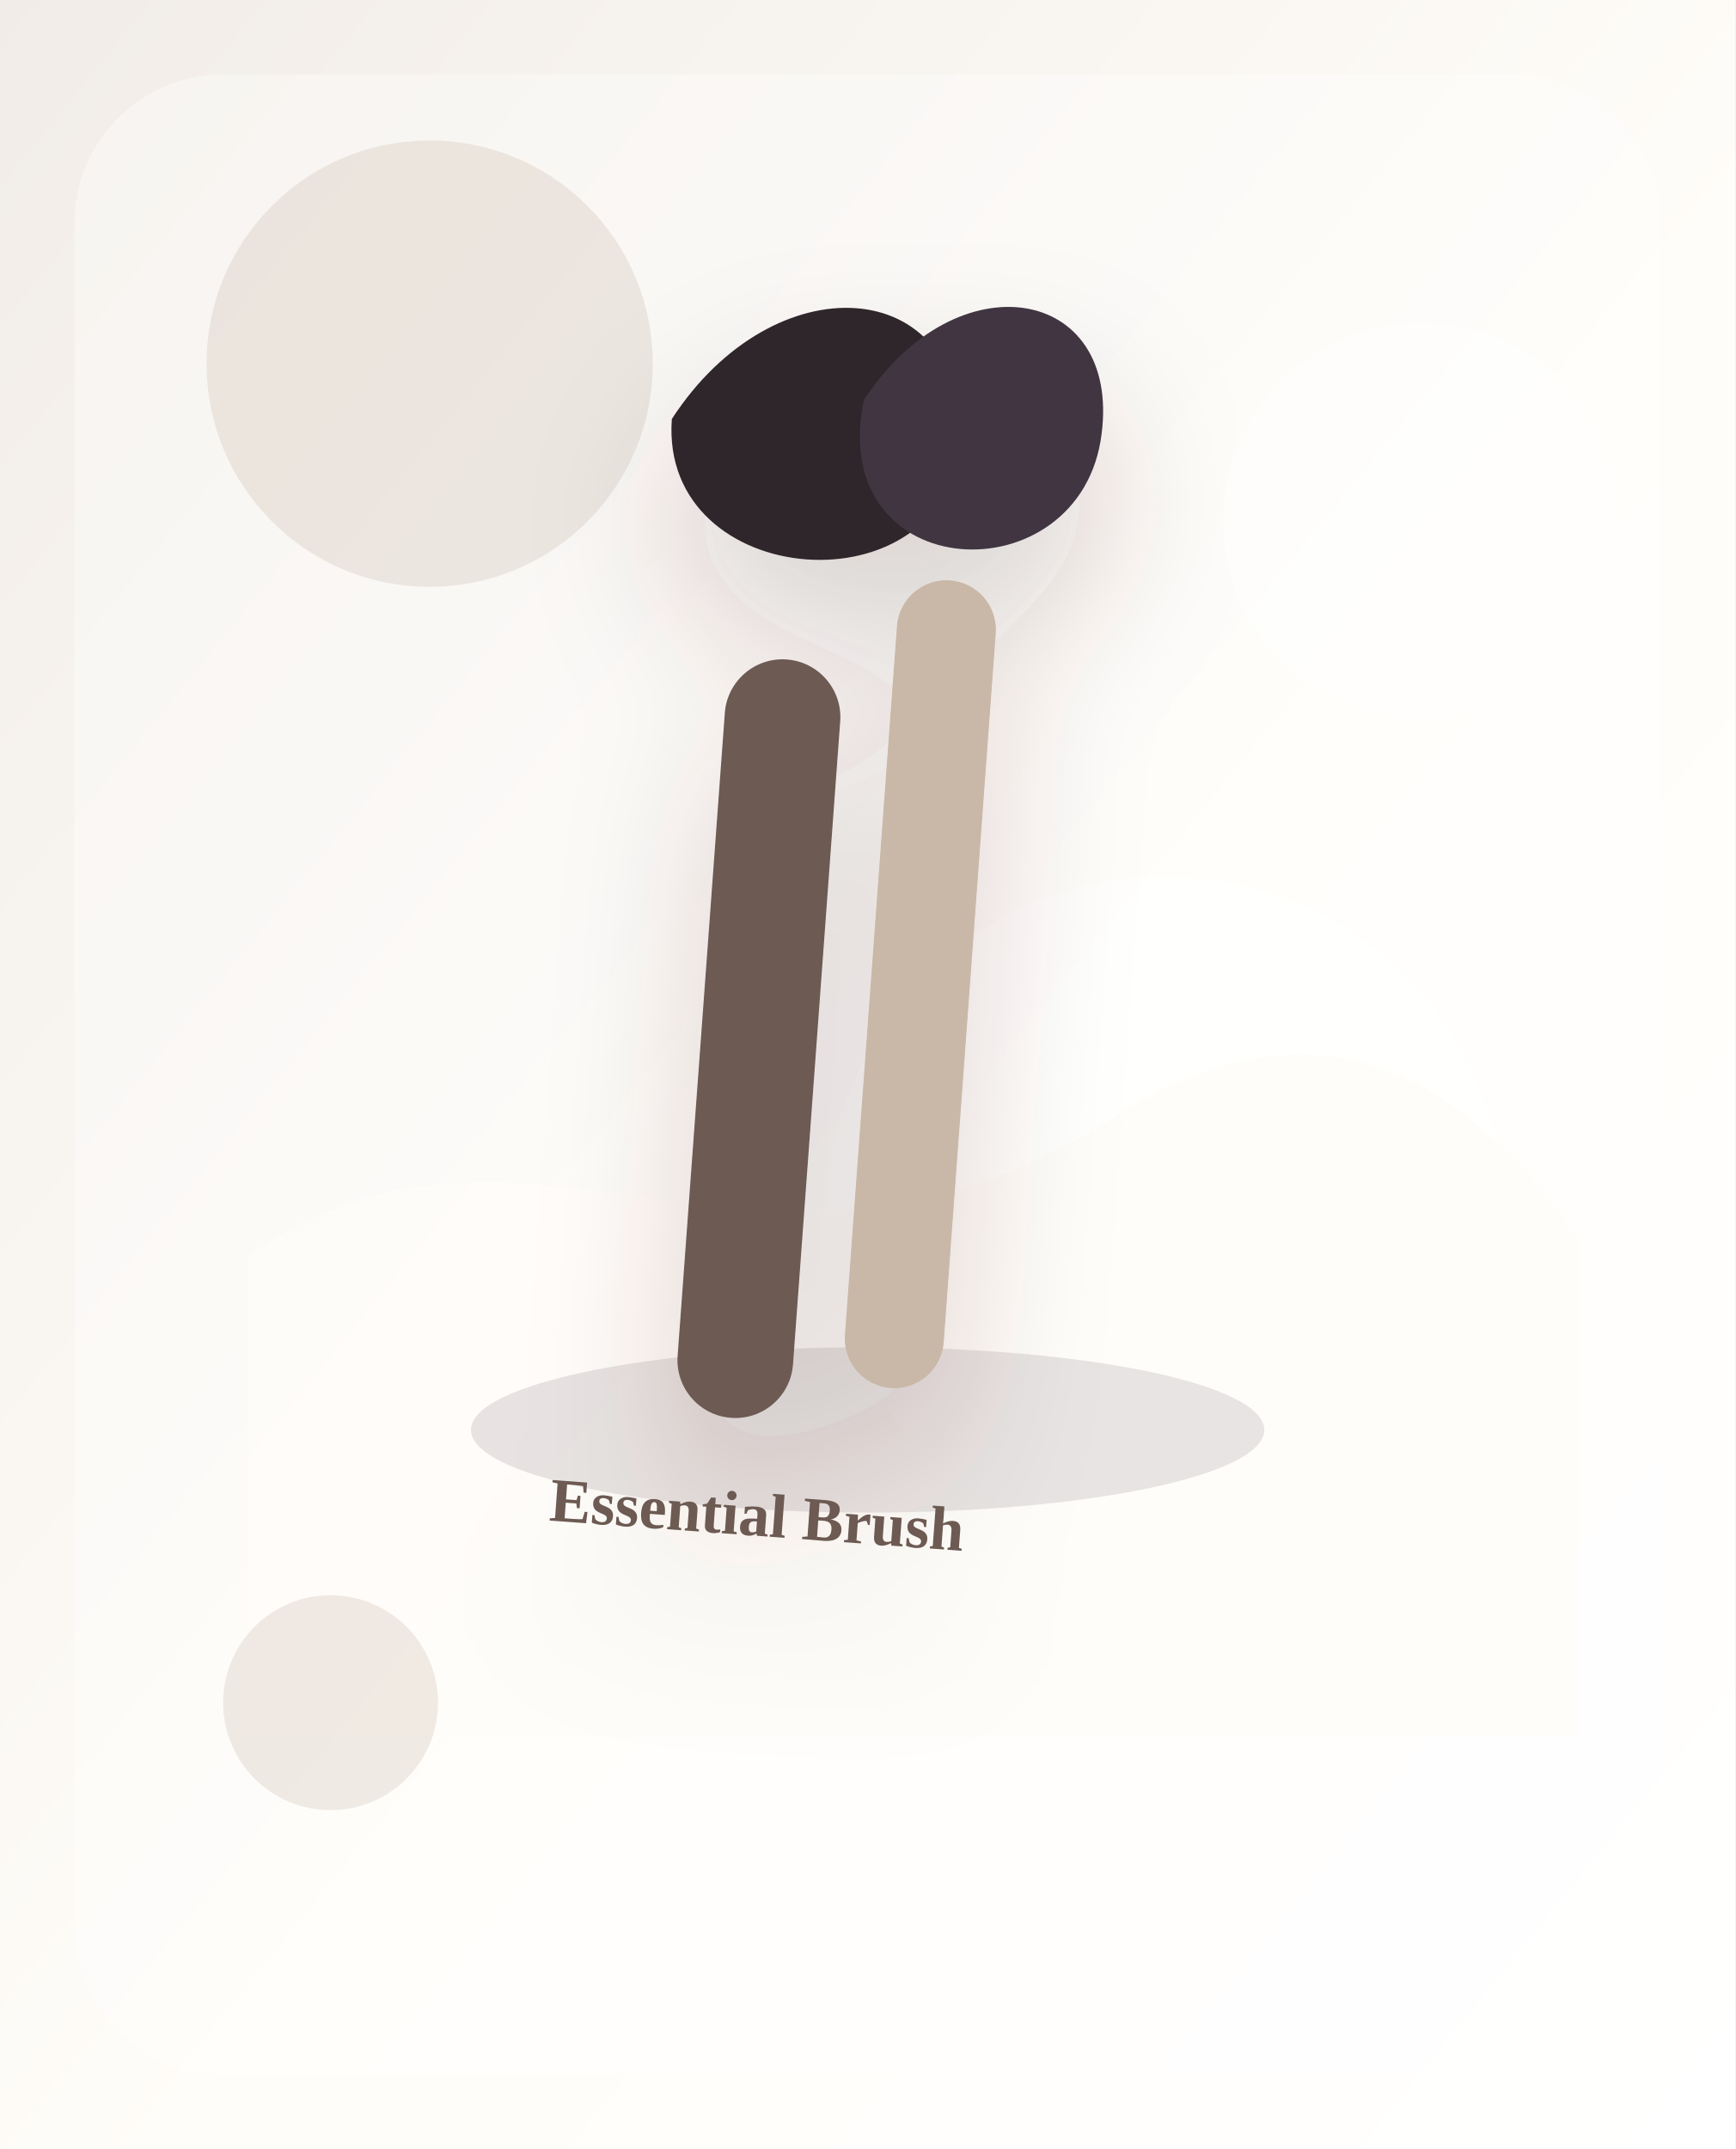
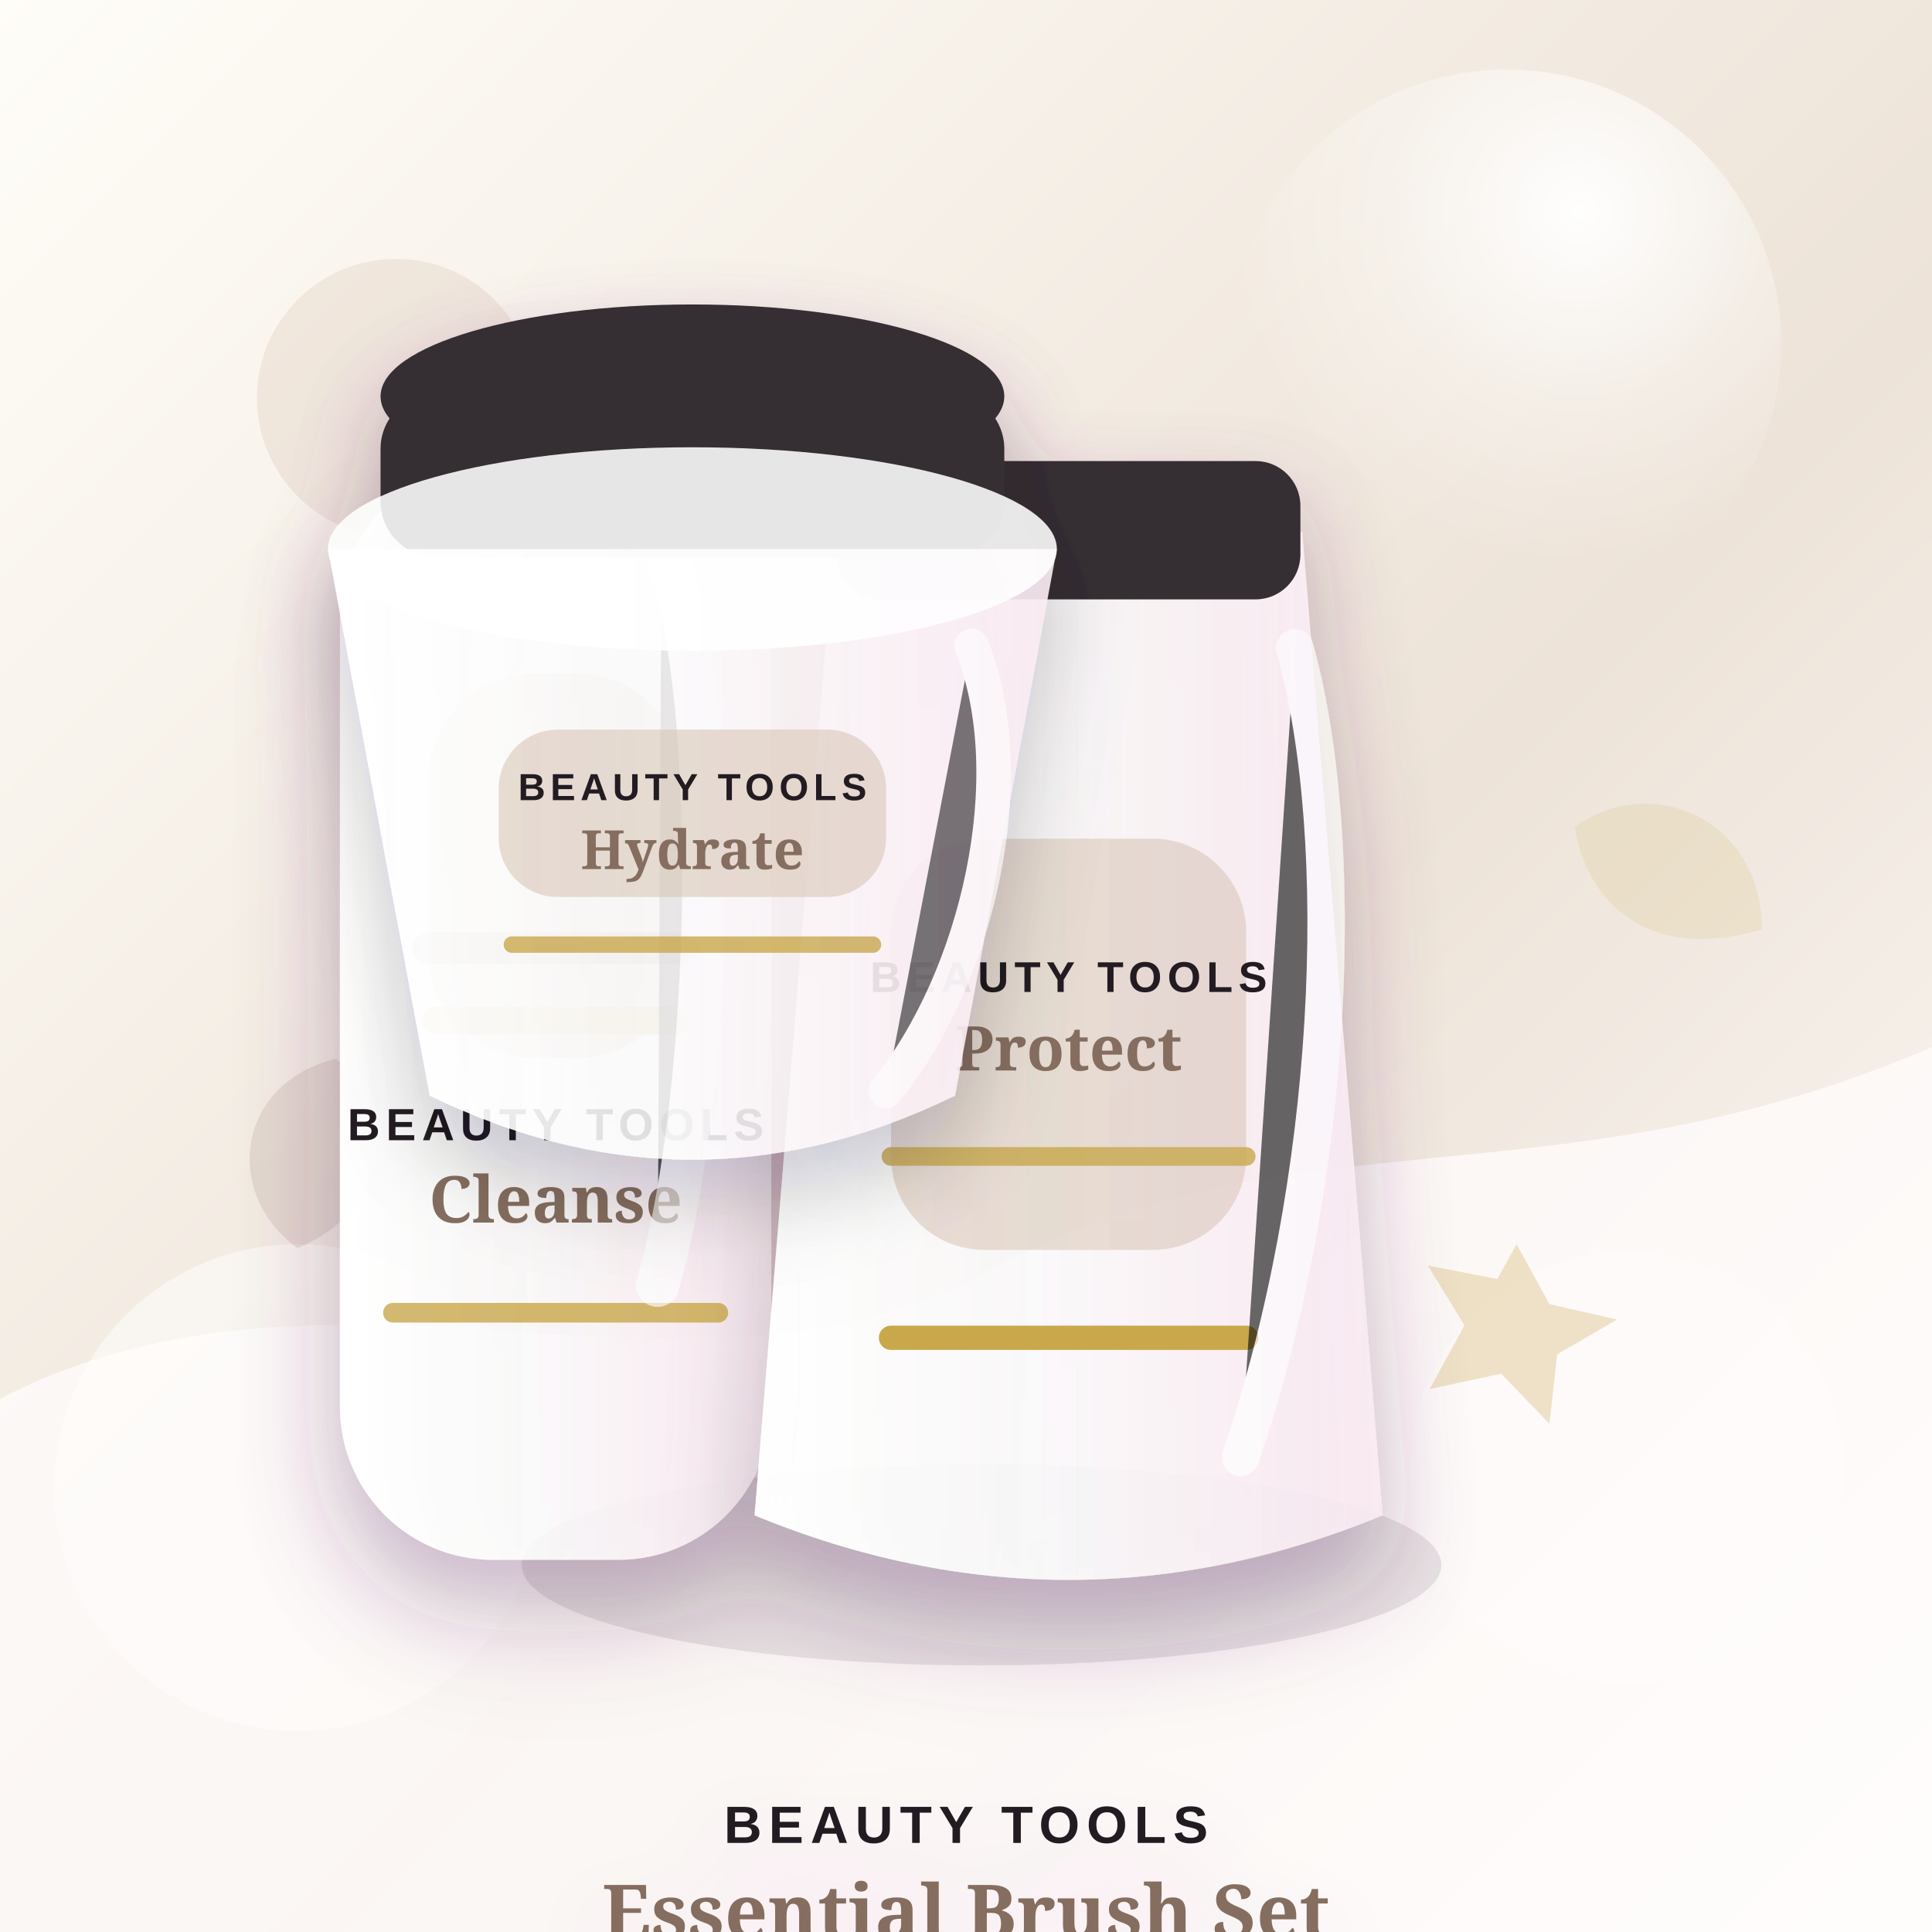
- <svg xmlns="http://www.w3.org/2000/svg" width="840" height="1040" viewBox="0 0 420 520" role="img" aria-label="Essential Brush Set product photography">
+ <svg xmlns="http://www.w3.org/2000/svg" width="1000" height="1000" viewBox="0 0 1000 1000" role="img" aria-label="Essential Brush Set">
  <defs>
-     <linearGradient id="bg" x1="0" y1="0" x2="1" y2="1">
-       <stop stop-color="#F1ECE7" />
-       <stop offset="0.55" stop-color="#FFFDF9" />
-       <stop offset="1" stop-color="#FFFFFF" />
+     <linearGradient id="bg-p020" x1="0" y1="0" x2="1" y2="1">
+       <stop offset="0" stop-color="#FFFDF8" />
+       <stop offset="0.58" stop-color="#EDE3D8" />
+       <stop offset="1" stop-color="#FFFDFC" />
    </linearGradient>
-     <filter id="s" x="-20%" y="-20%" width="140%" height="140%">
-       <feDropShadow dx="0" dy="20" stdDeviation="18" flood-color="#432134" flood-opacity="0.18" />
+     <radialGradient id="halo-p020" cx="63%" cy="26%" r="64%">
+       <stop offset="0" stop-color="#FFFFFF" stop-opacity="0.96" />
+       <stop offset="0.54" stop-color="#FFFFFF" stop-opacity="0.32" />
+       <stop offset="1" stop-color="#FFFFFF" stop-opacity="0" />
+     </radialGradient>
+     <linearGradient id="glass-p020" x1="0" x2="1">
+       <stop offset="0" stop-color="#FFFFFF" stop-opacity="0.98" />
+       <stop offset="0.45" stop-color="#FFFFFF" stop-opacity="0.84" />
+       <stop offset="1" stop-color="#F9EAF2" stop-opacity="0.92" />
+     </linearGradient>
+     <filter id="shadow-p020" x="-40%" y="-40%" width="180%" height="180%">
+       <feDropShadow dx="0" dy="28" stdDeviation="26" flood-color="#1A0A1E" flood-opacity="0.22" />
+     </filter>
+     <filter id="softshadow-p020" x="-50%" y="-50%" width="200%" height="200%">
+       <feDropShadow dx="0" dy="16" stdDeviation="18" flood-color="#8B3A8F" flood-opacity="0.16" />
    </filter>
  </defs>
-   <rect width="420" height="520" fill="url(#bg)" />
-   <rect x="18" y="18" width="384" height="484" rx="36" fill="#fff" opacity="0.35" />
-   <circle cx="104" cy="88" r="54" fill="#C9B8A8" opacity="0.28" />
-   <circle cx="282" cy="294" r="82" fill="#fff" opacity="0.52" />
-   <path d="M60 304 C128 256 184 326 270 270 C320 238 356 262 382 300 L382 420 L60 420 Z" fill="#FFFDF9" opacity="0.82" />
-   <ellipse cx="210" cy="346" rx="96" ry="20" fill="#3b2932" opacity="0.12" />
-   <g filter="url(#s)">
-     <g transform="translate(-16 0) rotate(4.2 210 220)">
-       <rect x="188" y="160" width="28" height="184" rx="14" fill="#6C5A52" />
-       <rect x="228" y="138" width="24" height="196" rx="12" fill="#C9B8A8" />
-       <path d="M170 104 c22 -40 68 -40 70 0 c0 42 -70 42 -70 0z" fill="#2d252b" />
-       <path d="M216 96 c20 -36 60 -32 58 4 c-2 40 -64 42 -58 -4z" fill="#3f3540" />
-       <text x="210" y="372" text-anchor="middle" font-size="15" font-weight="700" fill="#6C5A52">Essential Brush</text>
+   <rect width="1000" height="1000" rx="0" fill="url(#bg-p020)" />
+   <circle cx="780" cy="178" r="142" fill="url(#halo-p020)" />
+   <circle cx="154" cy="770" r="126" fill="#FFFFFF" opacity="0.48" />
+   <circle cx="205" cy="206" r="72" fill="#D9C7B8" opacity="0.32" />
+   <circle cx="842" cy="760" r="112" fill="#FFFFFF" opacity="0.30" />
+   <path d="M0 724 C172 635 356 741 507 660 C671 571 802 627 1000 542 L1000 1000 L0 1000 Z" fill="#FFFDFC" opacity="0.76" />
+   <ellipse cx="508" cy="810" rx="238" ry="52" fill="#1A0A1E" opacity="0.10" />
+   <g opacity="0.72">
+     <path d="M154 646 C116 619 121 561 174 548 C209 582 198 628 154 646Z" fill="#856E5E" opacity="0.22" />
+     <path d="M815 428 C856 399 912 425 912 481 C860 497 823 474 815 428Z" fill="#C9A84C" opacity="0.20" />
+     <path d="M785 644 l17 31 35 8 -31 18 -4 36 -25 -26 -37 8 18 -33 -19 -31 36 7z" fill="#C9A84C" opacity="0.40" />
+   </g>
+   <g transform="translate(-90 -55) scale(1.18)">
+     <g filter="url(#softshadow-p020)">
+       <g transform="translate(-110 60) scale(.86)">
+         <g filter="url(#shadow-p020)">
+           <rect x="459.0" y="162" width="82" height="74" rx="22" fill="#342D30" />
+           <rect x="390.0" y="220" width="220" height="560" rx="78" fill="url(#glass-p020)" />
+           <rect x="435.0" y="328" width="130" height="196" rx="54" fill="#D9C7B8" opacity="0.60" />
+           <rect x="427.0" y="460" width="146" height="16" rx="8" fill="#856E5E" opacity="0.42" />
+           <rect x="432.0" y="498" width="136" height="14" rx="7" fill="#C9A84C" opacity="0.56" />
+           <text x="500" y="566" text-anchor="middle" font-family="DM Sans, Arial, sans-serif" font-size="23" font-weight="700" letter-spacing="3" fill="#241F22">BEAUTY TOOLS</text>
+           <text x="500" y="608" text-anchor="middle" font-family="Cormorant Garamond, Georgia, serif" font-size="33" font-weight="600" fill="#856E5E">Cleanse</text>
+           <line x1="417.0" y1="654" x2="583.0" y2="654" stroke="#C9A84C" stroke-width="10" stroke-linecap="round" opacity="0.8" />
+           <path d="M554.0 262 C584.0 326 582.0 536 552.0 640" stroke="#FFFFFF" stroke-width="22" stroke-linecap="round" opacity="0.62" />
+         </g>
+       </g>
+       <g transform="translate(135 75) scale(.82)">
+         <g filter="url(#shadow-p020)">
+           <path d="M375 250 H625 L668 776 Q500 845 332 776 Z" fill="url(#glass-p020)" />
+           <rect x="376" y="212" width="248" height="74" rx="24" fill="#342D30" />
+           <rect x="405" y="414" width="190" height="220" rx="50" fill="#D9C7B8" opacity="0.58" />
+           <line x1="405" y1="681" x2="595" y2="681" stroke="#C9A84C" stroke-width="13" stroke-linecap="round" />
+           <text x="500" y="496" text-anchor="middle" font-family="DM Sans, Arial, sans-serif" font-size="23" font-weight="700" letter-spacing="3" fill="#241F22">BEAUTY TOOLS</text>
+           <text x="500" y="538" text-anchor="middle" font-family="Cormorant Garamond, Georgia, serif" font-size="33" font-weight="600" fill="#856E5E">Protect</text>
+           <line x1="405.0" y1="584" x2="595.0" y2="584" stroke="#C9A84C" stroke-width="10" stroke-linecap="round" opacity="0.8" />
+           <path d="M621 312 C650 416 642 598 592 745" stroke="#FFFFFF" stroke-width="20" stroke-linecap="round" opacity="0.58" />
+         </g>
+       </g>
+       <g transform="translate(20 -20) scale(.72)">
+         <g filter="url(#shadow-p020)">
+           <ellipse cx="500" cy="334" rx="190" ry="56" fill="#342D30" />
+           <rect x="310" y="332" width="380" height="100" rx="34" fill="#342D30" />
+           <path d="M278 427 H722 L660 760 Q500 838 340 760 Z" fill="url(#glass-p020)" />
+           <ellipse cx="500" cy="427" rx="222" ry="62" fill="#FFFFFF" opacity="0.88" />
+           <rect x="382" y="537" width="236" height="102" rx="36" fill="#D9C7B8" opacity="0.60" />
+           <text x="500" y="580" text-anchor="middle" font-family="DM Sans, Arial, sans-serif" font-size="23" font-weight="700" letter-spacing="3" fill="#241F22">BEAUTY TOOLS</text>
+           <text x="500" y="622" text-anchor="middle" font-family="Cormorant Garamond, Georgia, serif" font-size="33" font-weight="600" fill="#856E5E">Hydrate</text>
+           <line x1="390.0" y1="668" x2="610.0" y2="668" stroke="#C9A84C" stroke-width="10" stroke-linecap="round" opacity="0.8" />
+           <path d="M670 486 C702 565 674 688 618 757" stroke="#FFFFFF" stroke-width="21" stroke-linecap="round" opacity="0.52" />
+         </g>
+       </g>
+       <text x="500" y="855" text-anchor="middle" font-family="DM Sans, Arial, sans-serif" font-size="23" font-weight="700" letter-spacing="3" fill="#241F22">BEAUTY TOOLS</text>
+       <text x="500" y="897" text-anchor="middle" font-family="Cormorant Garamond, Georgia, serif" font-size="33" font-weight="600" fill="#856E5E">Essential Brush Set</text>
+       <line x1="330.0" y1="943" x2="670.0" y2="943" stroke="#C9A84C" stroke-width="10" stroke-linecap="round" opacity="0.8" />
    </g>
  </g>
-   <circle cx="344" cy="126" r="48" fill="#fff" opacity="0.45" />
-   <circle cx="80" cy="412" r="26" fill="#C9B8A8" opacity="0.28" />
</svg>
